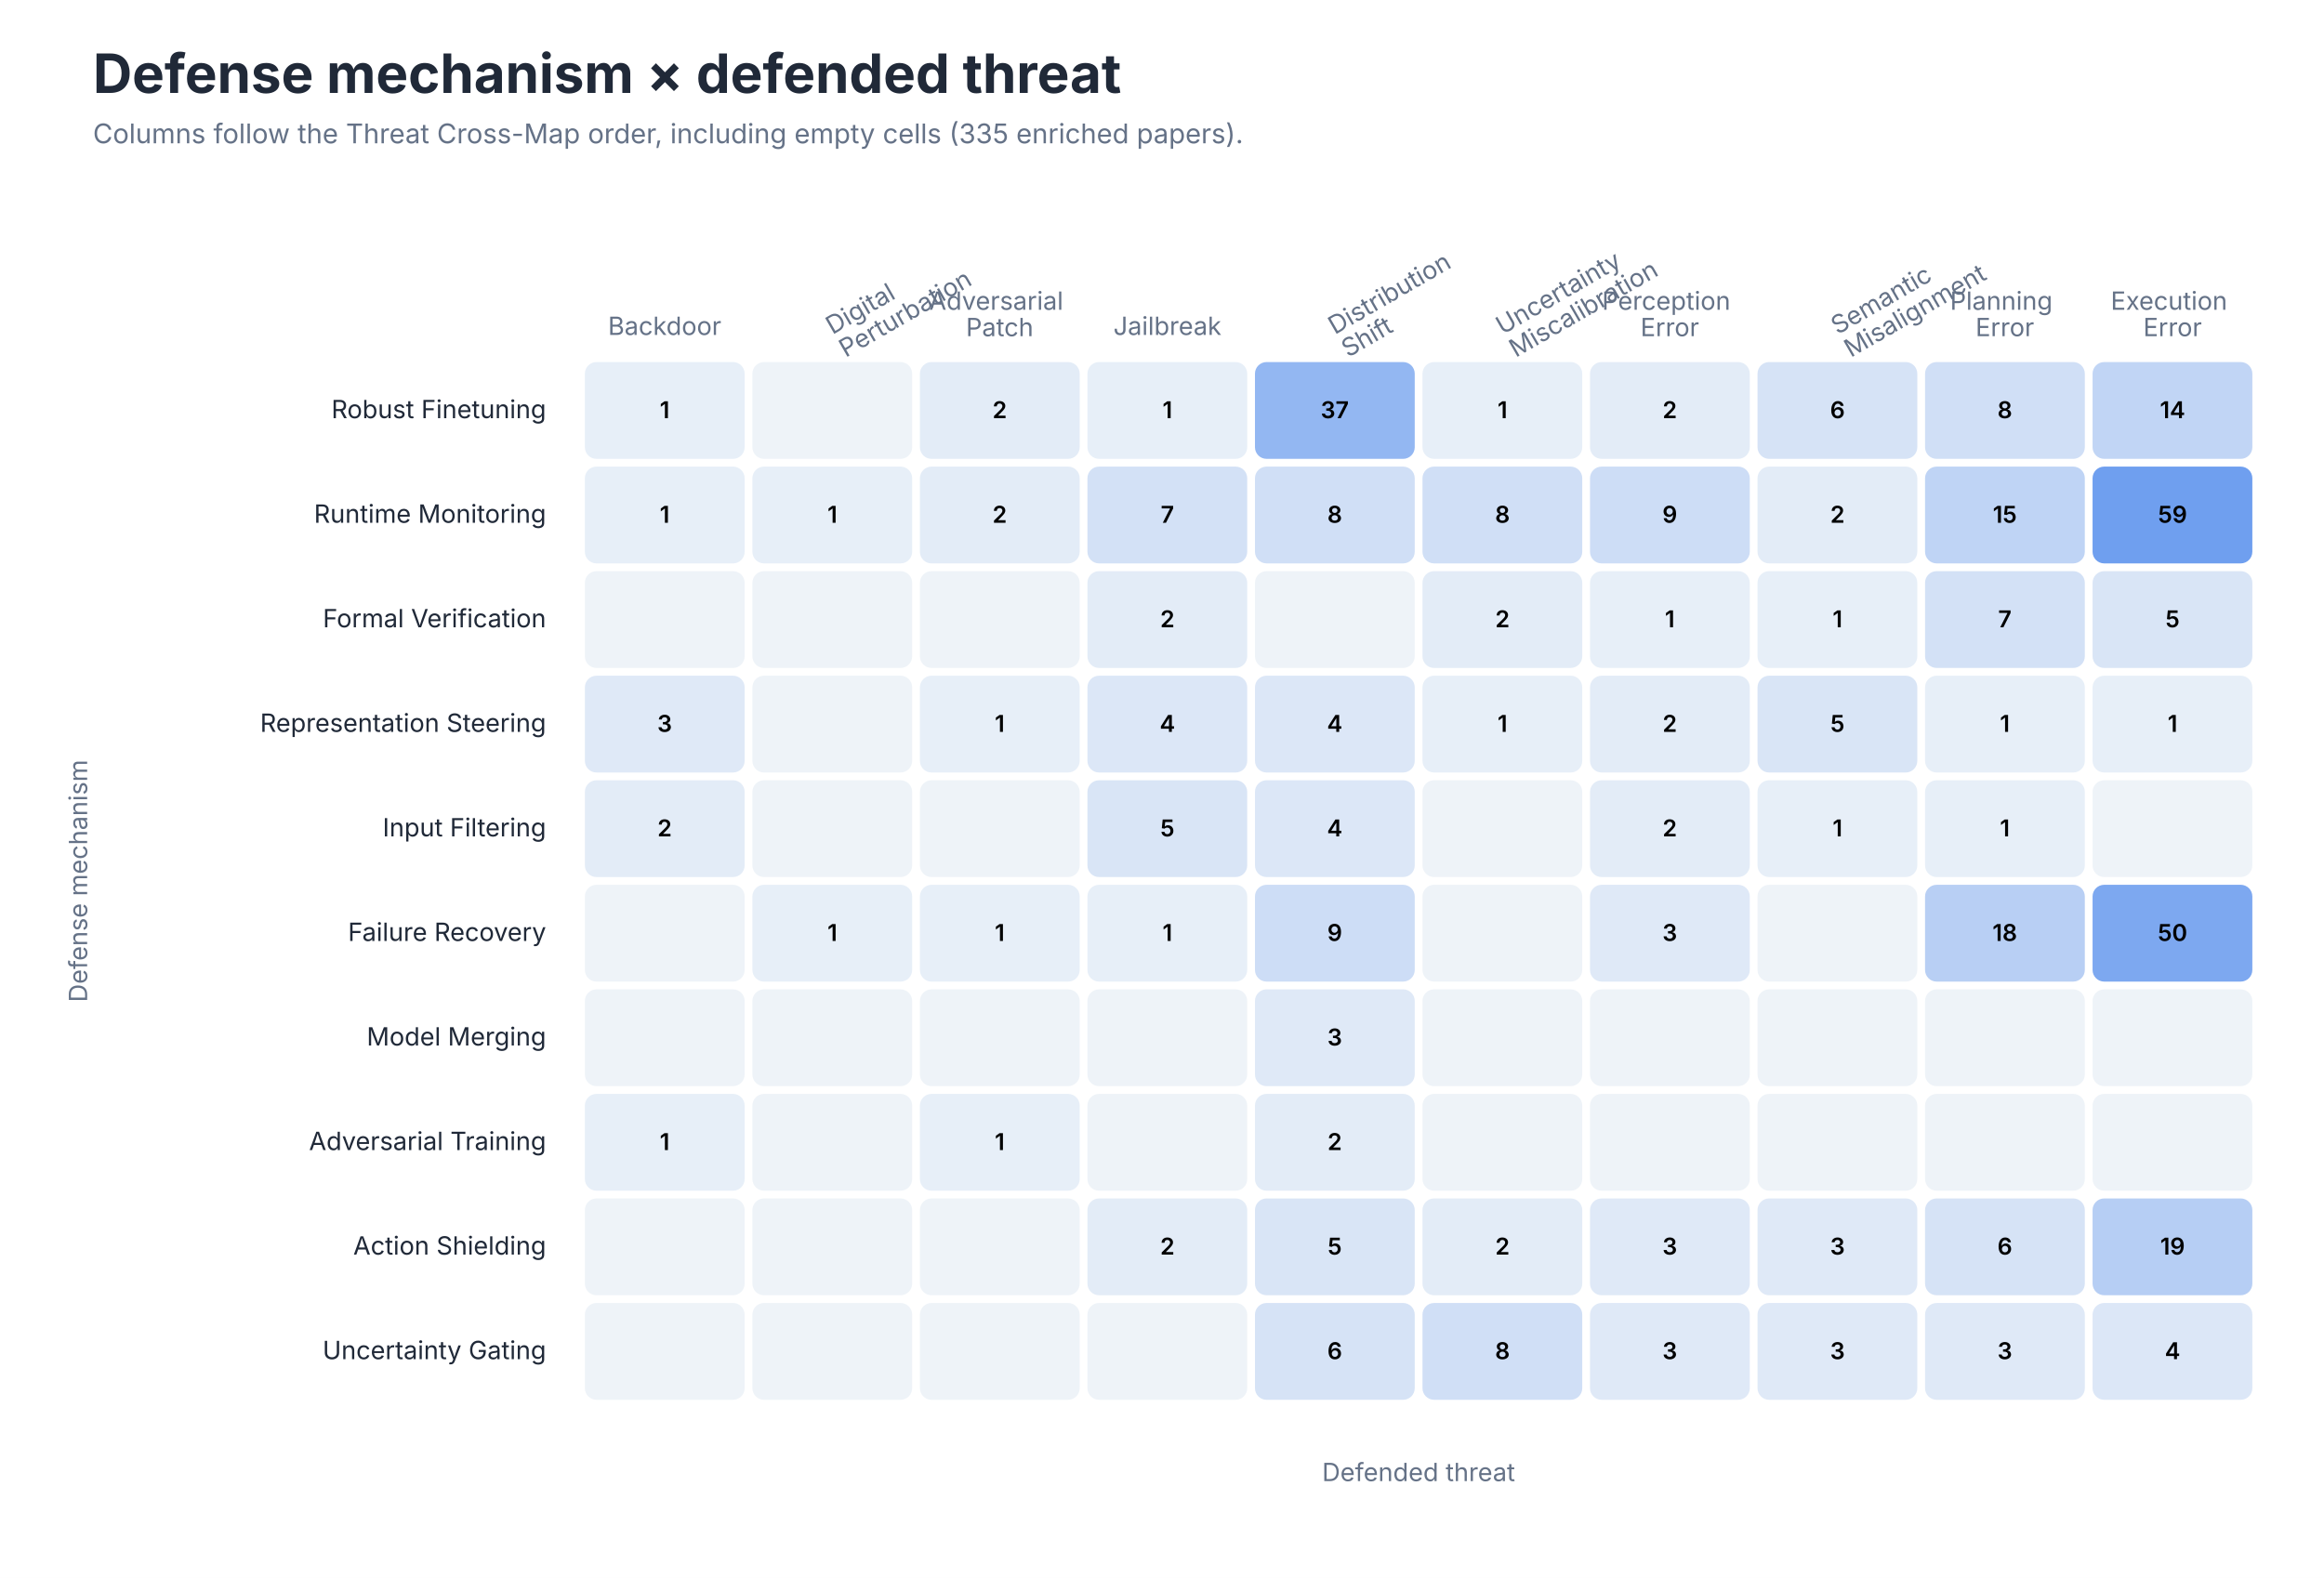
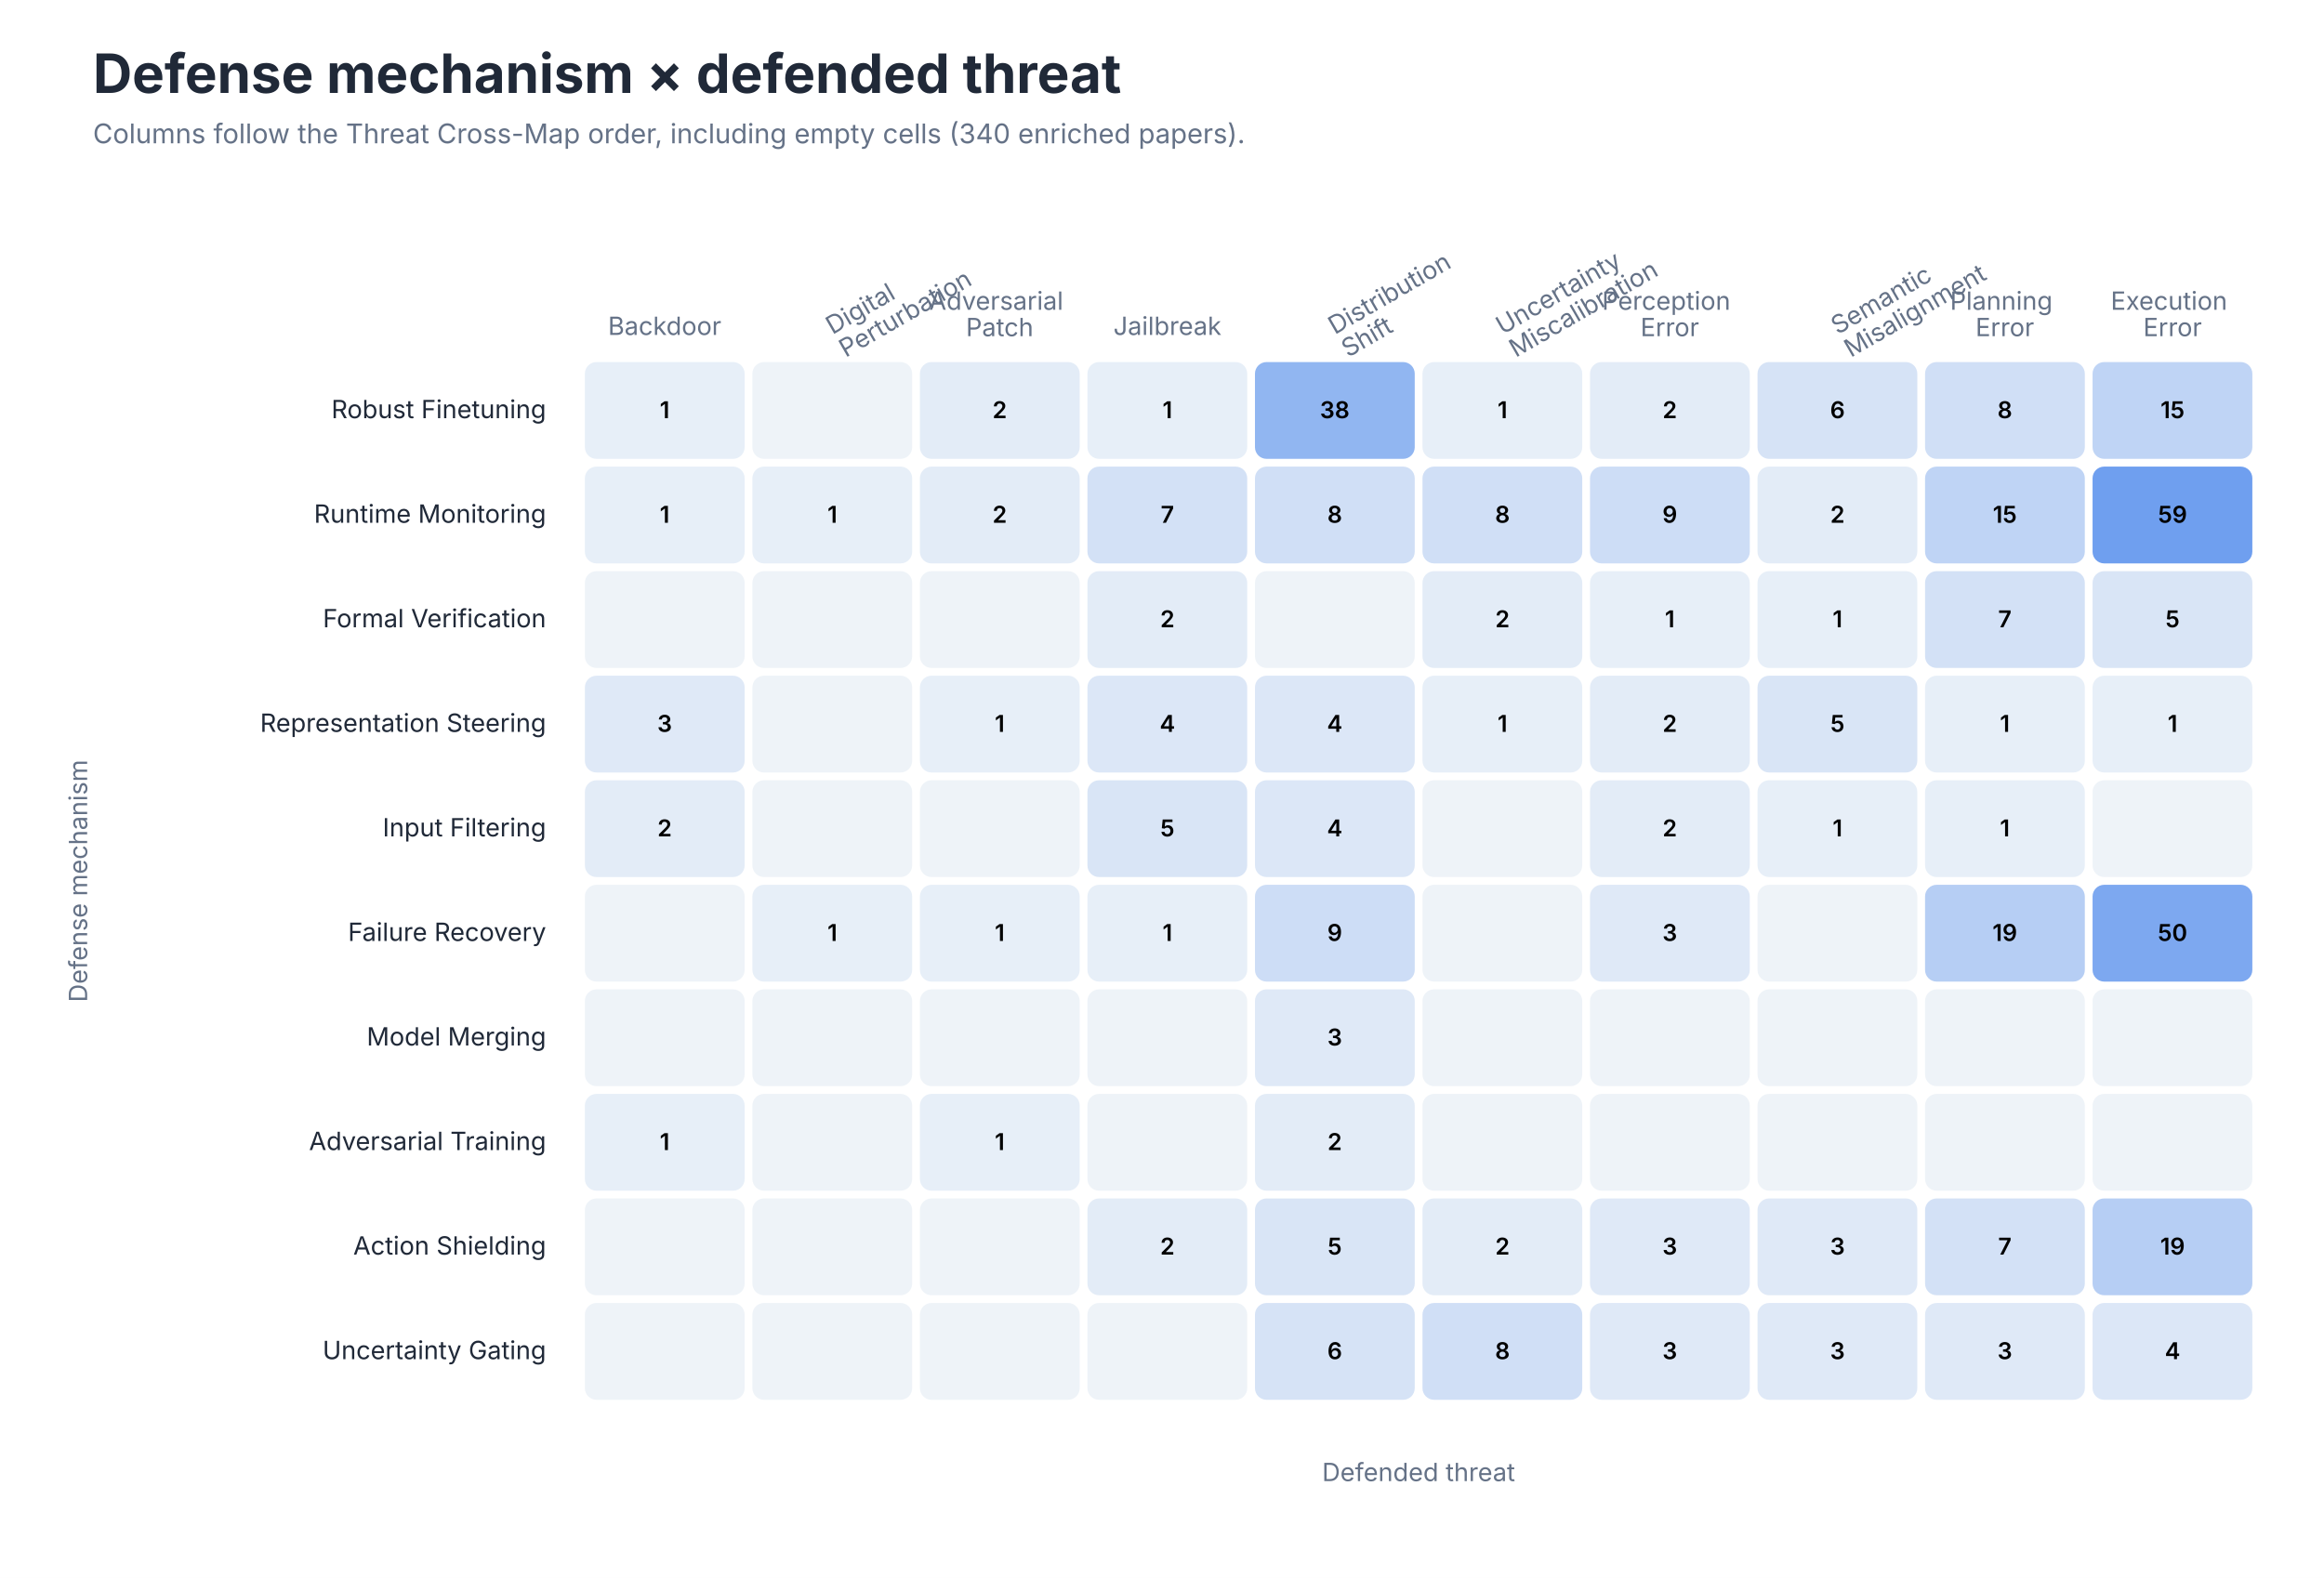
<svg xmlns="http://www.w3.org/2000/svg" role="img" aria-labelledby="title desc" viewBox="0 0 1200 815">
  <style>
text { font-family: -apple-system, BlinkMacSystemFont, 'Segoe UI', sans-serif; }
.title { font-size: 28px; font-weight: 650; fill: #202938; }
.subtitle { font-size: 14px; fill: #657287; }
.axis { font-size: 13px; fill: #657287; }
.label { font-size: 13px; fill: #202938; }
.small { font-size: 11px; fill: #657287; }
</style>
  <rect width="1200" height="815" fill="#FFFFFF" />
  <text class="title" x="48" y="48">Defense mechanism × defended threat</text>
-   <text class="subtitle" x="48" y="74">Columns follow the Threat Cross-Map order, including empty cells (335 enriched papers).</text>
+   <text class="subtitle" x="48" y="74">Columns follow the Threat Cross-Map order, including empty cells (340 enriched papers).</text>
  <text class="axis" text-anchor="middle" x="343.2" y="173.0">
    <tspan x="343.2" dy="0em">Backdoor</tspan>
  </text>
  <text class="axis" text-anchor="start" transform="translate(429.8 173.0) rotate(-30)">
    <tspan x="0" dy="0em">Digital</tspan>
    <tspan x="0" dy="1.05em">Perturbation</tspan>
  </text>
  <text class="axis" text-anchor="middle" x="516.2" y="160.0">
    <tspan x="516.2" dy="0em">Adversarial</tspan>
    <tspan x="516.2" dy="1.05em">Patch</tspan>
  </text>
  <text class="axis" text-anchor="middle" x="602.8" y="173.0">
    <tspan x="602.8" dy="0em">Jailbreak</tspan>
  </text>
  <text class="axis" text-anchor="start" transform="translate(689.2 173.0) rotate(-30)">
    <tspan x="0" dy="0em">Distribution</tspan>
    <tspan x="0" dy="1.05em">Shift</tspan>
  </text>
  <text class="axis" text-anchor="start" transform="translate(775.8 173.0) rotate(-30)">
    <tspan x="0" dy="0em">Uncertainty</tspan>
    <tspan x="0" dy="1.05em">Miscalibration</tspan>
  </text>
  <text class="axis" text-anchor="middle" x="862.2" y="160.0">
    <tspan x="862.2" dy="0em">Perception</tspan>
    <tspan x="862.2" dy="1.05em">Error</tspan>
  </text>
  <text class="axis" text-anchor="start" transform="translate(948.8 173.0) rotate(-30)">
    <tspan x="0" dy="0em">Semantic</tspan>
    <tspan x="0" dy="1.05em">Misalignment</tspan>
  </text>
  <text class="axis" text-anchor="middle" x="1035.2" y="160.0">
    <tspan x="1035.2" dy="0em">Planning</tspan>
    <tspan x="1035.2" dy="1.05em">Error</tspan>
  </text>
  <text class="axis" text-anchor="middle" x="1121.8" y="160.0">
    <tspan x="1121.8" dy="0em">Execution</tspan>
    <tspan x="1121.8" dy="1.05em">Error</tspan>
  </text>
  <text class="label" x="282" y="216.0" text-anchor="end">Robust Finetuning</text>
  <rect x="302.0" y="187" width="82.5" height="50" rx="6" fill="#E7EFF8" />
  <text x="343.2" y="216.0" text-anchor="middle" font-size="12" font-weight="600" fill="#000000">1</text>
  <rect x="388.5" y="187" width="82.5" height="50" rx="6" fill="#EEF3F8" />
  <text x="429.8" y="216.0" text-anchor="middle" font-size="12" font-weight="600" fill="#000000" />
  <rect x="475.0" y="187" width="82.5" height="50" rx="6" fill="#E3ECF7" />
  <text x="516.2" y="216.0" text-anchor="middle" font-size="12" font-weight="600" fill="#000000">2</text>
  <rect x="561.5" y="187" width="82.5" height="50" rx="6" fill="#E7EFF8" />
  <text x="602.8" y="216.0" text-anchor="middle" font-size="12" font-weight="600" fill="#000000">1</text>
-   <rect x="648.0" y="187" width="82.5" height="50" rx="6" fill="#93B7F2" />
-   <text x="689.2" y="216.0" text-anchor="middle" font-size="12" font-weight="600" fill="#000000">37</text>
+   <rect x="648.0" y="187" width="82.5" height="50" rx="6" fill="#91B6F1" />
+   <text x="689.2" y="216.0" text-anchor="middle" font-size="12" font-weight="600" fill="#000000">38</text>
  <rect x="734.5" y="187" width="82.5" height="50" rx="6" fill="#E7EFF8" />
  <text x="775.8" y="216.0" text-anchor="middle" font-size="12" font-weight="600" fill="#000000">1</text>
  <rect x="821.0" y="187" width="82.5" height="50" rx="6" fill="#E3ECF7" />
  <text x="862.2" y="216.0" text-anchor="middle" font-size="12" font-weight="600" fill="#000000">2</text>
  <rect x="907.5" y="187" width="82.5" height="50" rx="6" fill="#D6E3F6" />
  <text x="948.8" y="216.0" text-anchor="middle" font-size="12" font-weight="600" fill="#000000">6</text>
  <rect x="994.0" y="187" width="82.5" height="50" rx="6" fill="#D0DFF6" />
  <text x="1035.2" y="216.0" text-anchor="middle" font-size="12" font-weight="600" fill="#000000">8</text>
-   <rect x="1080.5" y="187" width="82.5" height="50" rx="6" fill="#C1D5F5" />
-   <text x="1121.8" y="216.0" text-anchor="middle" font-size="12" font-weight="600" fill="#000000">14</text>
+   <rect x="1080.5" y="187" width="82.5" height="50" rx="6" fill="#BFD4F5" />
+   <text x="1121.8" y="216.0" text-anchor="middle" font-size="12" font-weight="600" fill="#000000">15</text>
  <text class="label" x="282" y="270.0" text-anchor="end">Runtime Monitoring</text>
  <rect x="302.0" y="241" width="82.5" height="50" rx="6" fill="#E7EFF8" />
  <text x="343.2" y="270.0" text-anchor="middle" font-size="12" font-weight="600" fill="#000000">1</text>
  <rect x="388.5" y="241" width="82.5" height="50" rx="6" fill="#E7EFF8" />
  <text x="429.8" y="270.0" text-anchor="middle" font-size="12" font-weight="600" fill="#000000">1</text>
  <rect x="475.0" y="241" width="82.5" height="50" rx="6" fill="#E3ECF7" />
  <text x="516.2" y="270.0" text-anchor="middle" font-size="12" font-weight="600" fill="#000000">2</text>
  <rect x="561.5" y="241" width="82.5" height="50" rx="6" fill="#D3E1F6" />
  <text x="602.8" y="270.0" text-anchor="middle" font-size="12" font-weight="600" fill="#000000">7</text>
  <rect x="648.0" y="241" width="82.5" height="50" rx="6" fill="#D0DFF6" />
  <text x="689.2" y="270.0" text-anchor="middle" font-size="12" font-weight="600" fill="#000000">8</text>
  <rect x="734.5" y="241" width="82.5" height="50" rx="6" fill="#D0DFF6" />
  <text x="775.8" y="270.0" text-anchor="middle" font-size="12" font-weight="600" fill="#000000">8</text>
  <rect x="821.0" y="241" width="82.5" height="50" rx="6" fill="#CDDDF6" />
  <text x="862.2" y="270.0" text-anchor="middle" font-size="12" font-weight="600" fill="#000000">9</text>
  <rect x="907.5" y="241" width="82.5" height="50" rx="6" fill="#E3ECF7" />
  <text x="948.8" y="270.0" text-anchor="middle" font-size="12" font-weight="600" fill="#000000">2</text>
  <rect x="994.0" y="241" width="82.5" height="50" rx="6" fill="#BFD4F5" />
  <text x="1035.2" y="270.0" text-anchor="middle" font-size="12" font-weight="600" fill="#000000">15</text>
  <rect x="1080.5" y="241" width="82.5" height="50" rx="6" fill="#6F9FEF" />
  <text x="1121.8" y="270.0" text-anchor="middle" font-size="12" font-weight="600" fill="#000000">59</text>
  <text class="label" x="282" y="324.0" text-anchor="end">Formal Verification</text>
  <rect x="302.0" y="295" width="82.5" height="50" rx="6" fill="#EEF3F8" />
  <text x="343.2" y="324.0" text-anchor="middle" font-size="12" font-weight="600" fill="#000000" />
  <rect x="388.5" y="295" width="82.5" height="50" rx="6" fill="#EEF3F8" />
  <text x="429.8" y="324.0" text-anchor="middle" font-size="12" font-weight="600" fill="#000000" />
  <rect x="475.0" y="295" width="82.5" height="50" rx="6" fill="#EEF3F8" />
  <text x="516.2" y="324.0" text-anchor="middle" font-size="12" font-weight="600" fill="#000000" />
  <rect x="561.5" y="295" width="82.5" height="50" rx="6" fill="#E3ECF7" />
  <text x="602.8" y="324.0" text-anchor="middle" font-size="12" font-weight="600" fill="#000000">2</text>
  <rect x="648.0" y="295" width="82.5" height="50" rx="6" fill="#EEF3F8" />
  <text x="689.2" y="324.0" text-anchor="middle" font-size="12" font-weight="600" fill="#000000" />
  <rect x="734.5" y="295" width="82.5" height="50" rx="6" fill="#E3ECF7" />
  <text x="775.8" y="324.0" text-anchor="middle" font-size="12" font-weight="600" fill="#000000">2</text>
  <rect x="821.0" y="295" width="82.5" height="50" rx="6" fill="#E7EFF8" />
  <text x="862.2" y="324.0" text-anchor="middle" font-size="12" font-weight="600" fill="#000000">1</text>
  <rect x="907.5" y="295" width="82.5" height="50" rx="6" fill="#E7EFF8" />
  <text x="948.8" y="324.0" text-anchor="middle" font-size="12" font-weight="600" fill="#000000">1</text>
  <rect x="994.0" y="295" width="82.5" height="50" rx="6" fill="#D3E1F6" />
  <text x="1035.2" y="324.0" text-anchor="middle" font-size="12" font-weight="600" fill="#000000">7</text>
  <rect x="1080.5" y="295" width="82.5" height="50" rx="6" fill="#D9E5F6" />
  <text x="1121.8" y="324.0" text-anchor="middle" font-size="12" font-weight="600" fill="#000000">5</text>
  <text class="label" x="282" y="378.0" text-anchor="end">Representation Steering</text>
  <rect x="302.0" y="349" width="82.5" height="50" rx="6" fill="#DFE9F7" />
  <text x="343.2" y="378.0" text-anchor="middle" font-size="12" font-weight="600" fill="#000000">3</text>
  <rect x="388.5" y="349" width="82.5" height="50" rx="6" fill="#EEF3F8" />
  <text x="429.8" y="378.0" text-anchor="middle" font-size="12" font-weight="600" fill="#000000" />
  <rect x="475.0" y="349" width="82.5" height="50" rx="6" fill="#E7EFF8" />
  <text x="516.2" y="378.0" text-anchor="middle" font-size="12" font-weight="600" fill="#000000">1</text>
  <rect x="561.5" y="349" width="82.5" height="50" rx="6" fill="#DCE7F7" />
  <text x="602.8" y="378.0" text-anchor="middle" font-size="12" font-weight="600" fill="#000000">4</text>
  <rect x="648.0" y="349" width="82.5" height="50" rx="6" fill="#DCE7F7" />
  <text x="689.2" y="378.0" text-anchor="middle" font-size="12" font-weight="600" fill="#000000">4</text>
  <rect x="734.5" y="349" width="82.5" height="50" rx="6" fill="#E7EFF8" />
  <text x="775.8" y="378.0" text-anchor="middle" font-size="12" font-weight="600" fill="#000000">1</text>
  <rect x="821.0" y="349" width="82.5" height="50" rx="6" fill="#E3ECF7" />
  <text x="862.2" y="378.0" text-anchor="middle" font-size="12" font-weight="600" fill="#000000">2</text>
  <rect x="907.5" y="349" width="82.5" height="50" rx="6" fill="#D9E5F6" />
  <text x="948.8" y="378.0" text-anchor="middle" font-size="12" font-weight="600" fill="#000000">5</text>
  <rect x="994.0" y="349" width="82.5" height="50" rx="6" fill="#E7EFF8" />
  <text x="1035.2" y="378.0" text-anchor="middle" font-size="12" font-weight="600" fill="#000000">1</text>
  <rect x="1080.5" y="349" width="82.5" height="50" rx="6" fill="#E7EFF8" />
  <text x="1121.8" y="378.0" text-anchor="middle" font-size="12" font-weight="600" fill="#000000">1</text>
  <text class="label" x="282" y="432.0" text-anchor="end">Input Filtering</text>
  <rect x="302.0" y="403" width="82.5" height="50" rx="6" fill="#E3ECF7" />
  <text x="343.2" y="432.0" text-anchor="middle" font-size="12" font-weight="600" fill="#000000">2</text>
  <rect x="388.5" y="403" width="82.5" height="50" rx="6" fill="#EEF3F8" />
  <text x="429.8" y="432.0" text-anchor="middle" font-size="12" font-weight="600" fill="#000000" />
  <rect x="475.0" y="403" width="82.5" height="50" rx="6" fill="#EEF3F8" />
  <text x="516.2" y="432.0" text-anchor="middle" font-size="12" font-weight="600" fill="#000000" />
  <rect x="561.5" y="403" width="82.5" height="50" rx="6" fill="#D9E5F6" />
  <text x="602.8" y="432.0" text-anchor="middle" font-size="12" font-weight="600" fill="#000000">5</text>
  <rect x="648.0" y="403" width="82.5" height="50" rx="6" fill="#DCE7F7" />
  <text x="689.2" y="432.0" text-anchor="middle" font-size="12" font-weight="600" fill="#000000">4</text>
  <rect x="734.5" y="403" width="82.5" height="50" rx="6" fill="#EEF3F8" />
  <text x="775.8" y="432.0" text-anchor="middle" font-size="12" font-weight="600" fill="#000000" />
  <rect x="821.0" y="403" width="82.5" height="50" rx="6" fill="#E3ECF7" />
  <text x="862.2" y="432.0" text-anchor="middle" font-size="12" font-weight="600" fill="#000000">2</text>
  <rect x="907.5" y="403" width="82.5" height="50" rx="6" fill="#E7EFF8" />
  <text x="948.8" y="432.0" text-anchor="middle" font-size="12" font-weight="600" fill="#000000">1</text>
  <rect x="994.0" y="403" width="82.5" height="50" rx="6" fill="#E7EFF8" />
  <text x="1035.2" y="432.0" text-anchor="middle" font-size="12" font-weight="600" fill="#000000">1</text>
  <rect x="1080.5" y="403" width="82.5" height="50" rx="6" fill="#EEF3F8" />
  <text x="1121.8" y="432.0" text-anchor="middle" font-size="12" font-weight="600" fill="#000000" />
  <text class="label" x="282" y="486.0" text-anchor="end">Failure Recovery</text>
  <rect x="302.0" y="457" width="82.5" height="50" rx="6" fill="#EEF3F8" />
  <text x="343.2" y="486.0" text-anchor="middle" font-size="12" font-weight="600" fill="#000000" />
  <rect x="388.5" y="457" width="82.5" height="50" rx="6" fill="#E7EFF8" />
  <text x="429.8" y="486.0" text-anchor="middle" font-size="12" font-weight="600" fill="#000000">1</text>
  <rect x="475.0" y="457" width="82.5" height="50" rx="6" fill="#E7EFF8" />
  <text x="516.2" y="486.0" text-anchor="middle" font-size="12" font-weight="600" fill="#000000">1</text>
  <rect x="561.5" y="457" width="82.5" height="50" rx="6" fill="#E7EFF8" />
  <text x="602.8" y="486.0" text-anchor="middle" font-size="12" font-weight="600" fill="#000000">1</text>
  <rect x="648.0" y="457" width="82.5" height="50" rx="6" fill="#CDDDF6" />
  <text x="689.2" y="486.0" text-anchor="middle" font-size="12" font-weight="600" fill="#000000">9</text>
  <rect x="734.5" y="457" width="82.5" height="50" rx="6" fill="#EEF3F8" />
  <text x="775.8" y="486.0" text-anchor="middle" font-size="12" font-weight="600" fill="#000000" />
  <rect x="821.0" y="457" width="82.5" height="50" rx="6" fill="#DFE9F7" />
  <text x="862.2" y="486.0" text-anchor="middle" font-size="12" font-weight="600" fill="#000000">3</text>
  <rect x="907.5" y="457" width="82.5" height="50" rx="6" fill="#EEF3F8" />
  <text x="948.8" y="486.0" text-anchor="middle" font-size="12" font-weight="600" fill="#000000" />
-   <rect x="994.0" y="457" width="82.5" height="50" rx="6" fill="#B8CFF4" />
-   <text x="1035.2" y="486.0" text-anchor="middle" font-size="12" font-weight="600" fill="#000000">18</text>
+   <rect x="994.0" y="457" width="82.5" height="50" rx="6" fill="#B6CEF4" />
+   <text x="1035.2" y="486.0" text-anchor="middle" font-size="12" font-weight="600" fill="#000000">19</text>
  <rect x="1080.5" y="457" width="82.5" height="50" rx="6" fill="#7DA8F0" />
  <text x="1121.8" y="486.0" text-anchor="middle" font-size="12" font-weight="600" fill="#000000">50</text>
  <text class="label" x="282" y="540.0" text-anchor="end">Model Merging</text>
  <rect x="302.0" y="511" width="82.5" height="50" rx="6" fill="#EEF3F8" />
  <text x="343.2" y="540.0" text-anchor="middle" font-size="12" font-weight="600" fill="#000000" />
  <rect x="388.5" y="511" width="82.5" height="50" rx="6" fill="#EEF3F8" />
  <text x="429.8" y="540.0" text-anchor="middle" font-size="12" font-weight="600" fill="#000000" />
  <rect x="475.0" y="511" width="82.5" height="50" rx="6" fill="#EEF3F8" />
  <text x="516.2" y="540.0" text-anchor="middle" font-size="12" font-weight="600" fill="#000000" />
  <rect x="561.5" y="511" width="82.5" height="50" rx="6" fill="#EEF3F8" />
  <text x="602.8" y="540.0" text-anchor="middle" font-size="12" font-weight="600" fill="#000000" />
  <rect x="648.0" y="511" width="82.5" height="50" rx="6" fill="#DFE9F7" />
  <text x="689.2" y="540.0" text-anchor="middle" font-size="12" font-weight="600" fill="#000000">3</text>
  <rect x="734.5" y="511" width="82.5" height="50" rx="6" fill="#EEF3F8" />
  <text x="775.8" y="540.0" text-anchor="middle" font-size="12" font-weight="600" fill="#000000" />
  <rect x="821.0" y="511" width="82.5" height="50" rx="6" fill="#EEF3F8" />
  <text x="862.2" y="540.0" text-anchor="middle" font-size="12" font-weight="600" fill="#000000" />
  <rect x="907.5" y="511" width="82.5" height="50" rx="6" fill="#EEF3F8" />
  <text x="948.8" y="540.0" text-anchor="middle" font-size="12" font-weight="600" fill="#000000" />
  <rect x="994.0" y="511" width="82.5" height="50" rx="6" fill="#EEF3F8" />
  <text x="1035.2" y="540.0" text-anchor="middle" font-size="12" font-weight="600" fill="#000000" />
  <rect x="1080.5" y="511" width="82.5" height="50" rx="6" fill="#EEF3F8" />
  <text x="1121.8" y="540.0" text-anchor="middle" font-size="12" font-weight="600" fill="#000000" />
  <text class="label" x="282" y="594.0" text-anchor="end">Adversarial Training</text>
  <rect x="302.0" y="565" width="82.5" height="50" rx="6" fill="#E7EFF8" />
  <text x="343.2" y="594.0" text-anchor="middle" font-size="12" font-weight="600" fill="#000000">1</text>
  <rect x="388.5" y="565" width="82.5" height="50" rx="6" fill="#EEF3F8" />
  <text x="429.8" y="594.0" text-anchor="middle" font-size="12" font-weight="600" fill="#000000" />
  <rect x="475.0" y="565" width="82.5" height="50" rx="6" fill="#E7EFF8" />
  <text x="516.2" y="594.0" text-anchor="middle" font-size="12" font-weight="600" fill="#000000">1</text>
  <rect x="561.5" y="565" width="82.5" height="50" rx="6" fill="#EEF3F8" />
  <text x="602.8" y="594.0" text-anchor="middle" font-size="12" font-weight="600" fill="#000000" />
  <rect x="648.0" y="565" width="82.5" height="50" rx="6" fill="#E3ECF7" />
  <text x="689.2" y="594.0" text-anchor="middle" font-size="12" font-weight="600" fill="#000000">2</text>
  <rect x="734.5" y="565" width="82.5" height="50" rx="6" fill="#EEF3F8" />
  <text x="775.8" y="594.0" text-anchor="middle" font-size="12" font-weight="600" fill="#000000" />
  <rect x="821.0" y="565" width="82.5" height="50" rx="6" fill="#EEF3F8" />
  <text x="862.2" y="594.0" text-anchor="middle" font-size="12" font-weight="600" fill="#000000" />
  <rect x="907.5" y="565" width="82.5" height="50" rx="6" fill="#EEF3F8" />
  <text x="948.8" y="594.0" text-anchor="middle" font-size="12" font-weight="600" fill="#000000" />
  <rect x="994.0" y="565" width="82.5" height="50" rx="6" fill="#EEF3F8" />
  <text x="1035.2" y="594.0" text-anchor="middle" font-size="12" font-weight="600" fill="#000000" />
  <rect x="1080.5" y="565" width="82.5" height="50" rx="6" fill="#EEF3F8" />
  <text x="1121.8" y="594.0" text-anchor="middle" font-size="12" font-weight="600" fill="#000000" />
  <text class="label" x="282" y="648.0" text-anchor="end">Action Shielding</text>
  <rect x="302.0" y="619" width="82.5" height="50" rx="6" fill="#EEF3F8" />
  <text x="343.2" y="648.0" text-anchor="middle" font-size="12" font-weight="600" fill="#000000" />
  <rect x="388.5" y="619" width="82.5" height="50" rx="6" fill="#EEF3F8" />
  <text x="429.8" y="648.0" text-anchor="middle" font-size="12" font-weight="600" fill="#000000" />
  <rect x="475.0" y="619" width="82.5" height="50" rx="6" fill="#EEF3F8" />
  <text x="516.2" y="648.0" text-anchor="middle" font-size="12" font-weight="600" fill="#000000" />
  <rect x="561.5" y="619" width="82.5" height="50" rx="6" fill="#E3ECF7" />
  <text x="602.8" y="648.0" text-anchor="middle" font-size="12" font-weight="600" fill="#000000">2</text>
  <rect x="648.0" y="619" width="82.5" height="50" rx="6" fill="#D9E5F6" />
  <text x="689.2" y="648.0" text-anchor="middle" font-size="12" font-weight="600" fill="#000000">5</text>
  <rect x="734.5" y="619" width="82.5" height="50" rx="6" fill="#E3ECF7" />
  <text x="775.8" y="648.0" text-anchor="middle" font-size="12" font-weight="600" fill="#000000">2</text>
  <rect x="821.0" y="619" width="82.5" height="50" rx="6" fill="#DFE9F7" />
  <text x="862.2" y="648.0" text-anchor="middle" font-size="12" font-weight="600" fill="#000000">3</text>
  <rect x="907.5" y="619" width="82.5" height="50" rx="6" fill="#DFE9F7" />
  <text x="948.8" y="648.0" text-anchor="middle" font-size="12" font-weight="600" fill="#000000">3</text>
-   <rect x="994.0" y="619" width="82.5" height="50" rx="6" fill="#D6E3F6" />
-   <text x="1035.2" y="648.0" text-anchor="middle" font-size="12" font-weight="600" fill="#000000">6</text>
+   <rect x="994.0" y="619" width="82.5" height="50" rx="6" fill="#D3E1F6" />
+   <text x="1035.2" y="648.0" text-anchor="middle" font-size="12" font-weight="600" fill="#000000">7</text>
  <rect x="1080.5" y="619" width="82.5" height="50" rx="6" fill="#B6CEF4" />
  <text x="1121.8" y="648.0" text-anchor="middle" font-size="12" font-weight="600" fill="#000000">19</text>
  <text class="label" x="282" y="702.0" text-anchor="end">Uncertainty Gating</text>
  <rect x="302.0" y="673" width="82.5" height="50" rx="6" fill="#EEF3F8" />
  <text x="343.2" y="702.0" text-anchor="middle" font-size="12" font-weight="600" fill="#000000" />
  <rect x="388.5" y="673" width="82.5" height="50" rx="6" fill="#EEF3F8" />
  <text x="429.8" y="702.0" text-anchor="middle" font-size="12" font-weight="600" fill="#000000" />
  <rect x="475.0" y="673" width="82.5" height="50" rx="6" fill="#EEF3F8" />
  <text x="516.2" y="702.0" text-anchor="middle" font-size="12" font-weight="600" fill="#000000" />
  <rect x="561.5" y="673" width="82.5" height="50" rx="6" fill="#EEF3F8" />
  <text x="602.8" y="702.0" text-anchor="middle" font-size="12" font-weight="600" fill="#000000" />
  <rect x="648.0" y="673" width="82.5" height="50" rx="6" fill="#D6E3F6" />
  <text x="689.2" y="702.0" text-anchor="middle" font-size="12" font-weight="600" fill="#000000">6</text>
  <rect x="734.5" y="673" width="82.5" height="50" rx="6" fill="#D0DFF6" />
  <text x="775.8" y="702.0" text-anchor="middle" font-size="12" font-weight="600" fill="#000000">8</text>
  <rect x="821.0" y="673" width="82.5" height="50" rx="6" fill="#DFE9F7" />
  <text x="862.2" y="702.0" text-anchor="middle" font-size="12" font-weight="600" fill="#000000">3</text>
  <rect x="907.5" y="673" width="82.5" height="50" rx="6" fill="#DFE9F7" />
  <text x="948.8" y="702.0" text-anchor="middle" font-size="12" font-weight="600" fill="#000000">3</text>
  <rect x="994.0" y="673" width="82.5" height="50" rx="6" fill="#DFE9F7" />
  <text x="1035.2" y="702.0" text-anchor="middle" font-size="12" font-weight="600" fill="#000000">3</text>
  <rect x="1080.5" y="673" width="82.5" height="50" rx="6" fill="#DCE7F7" />
  <text x="1121.8" y="702.0" text-anchor="middle" font-size="12" font-weight="600" fill="#000000">4</text>
  <text class="axis" x="732.5" y="765" text-anchor="middle">Defended threat</text>
  <text class="axis" transform="translate(45 455.0) rotate(-90)" text-anchor="middle">Defense mechanism</text>
</svg>
